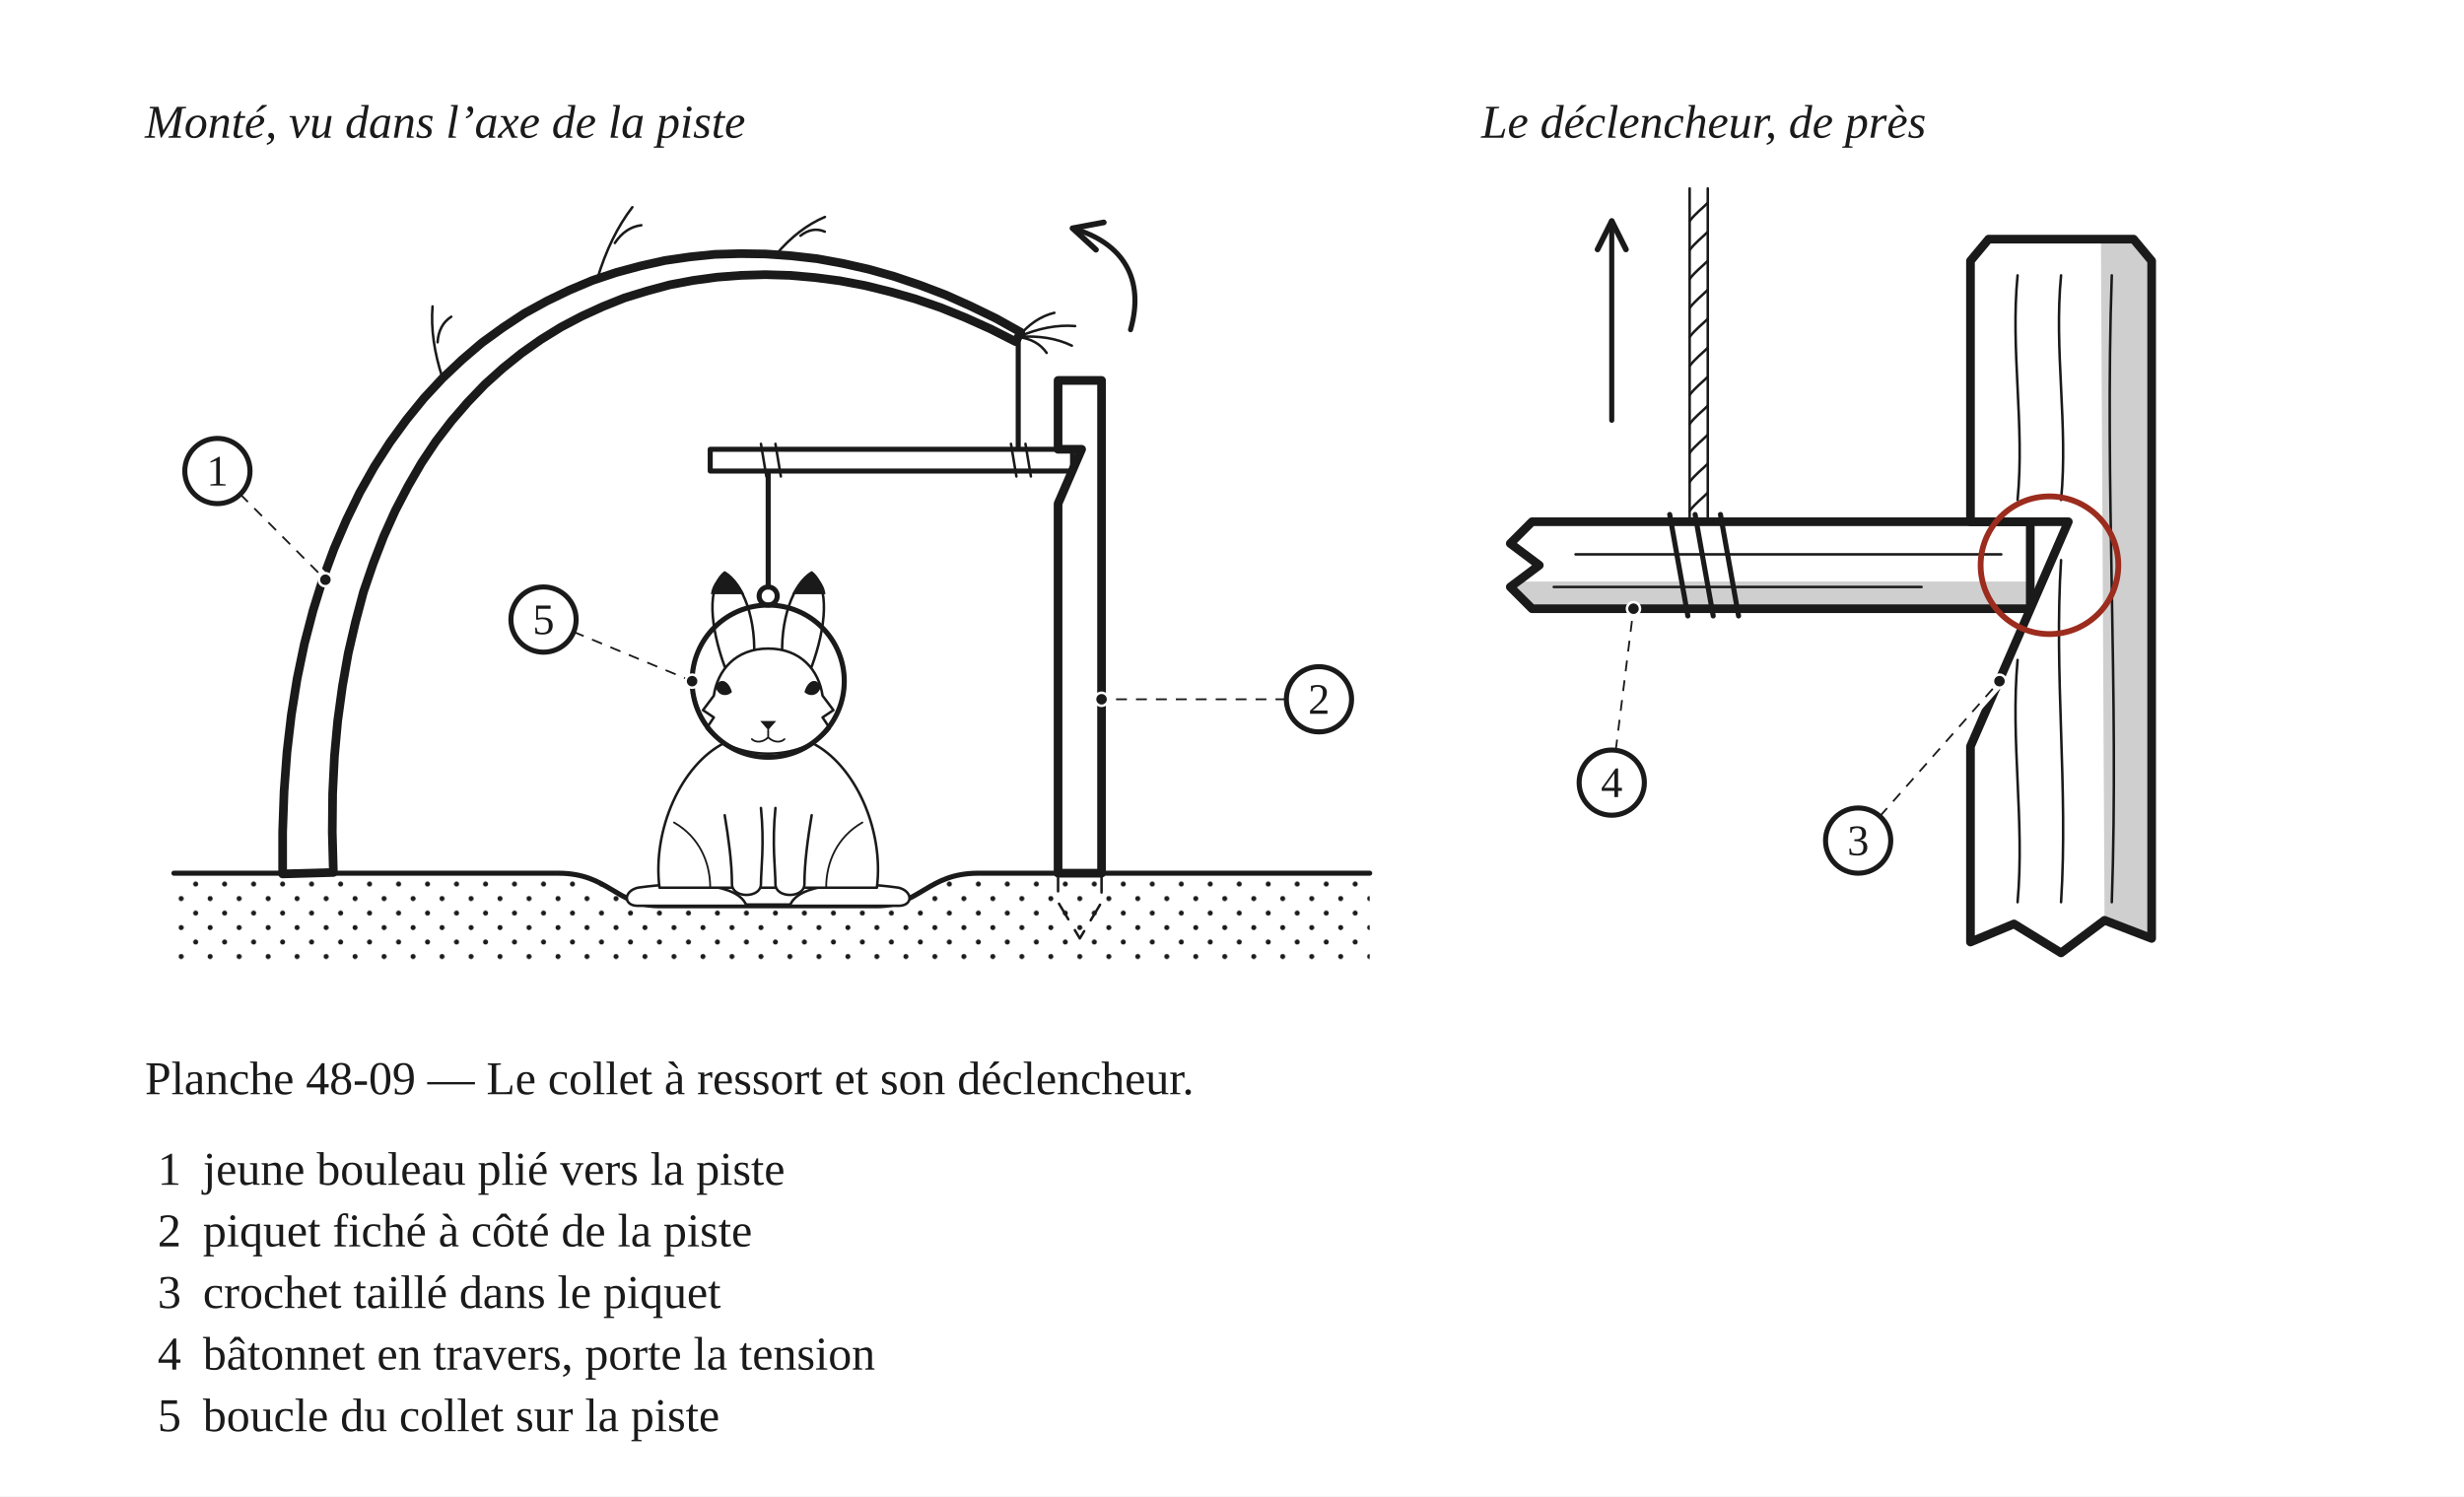
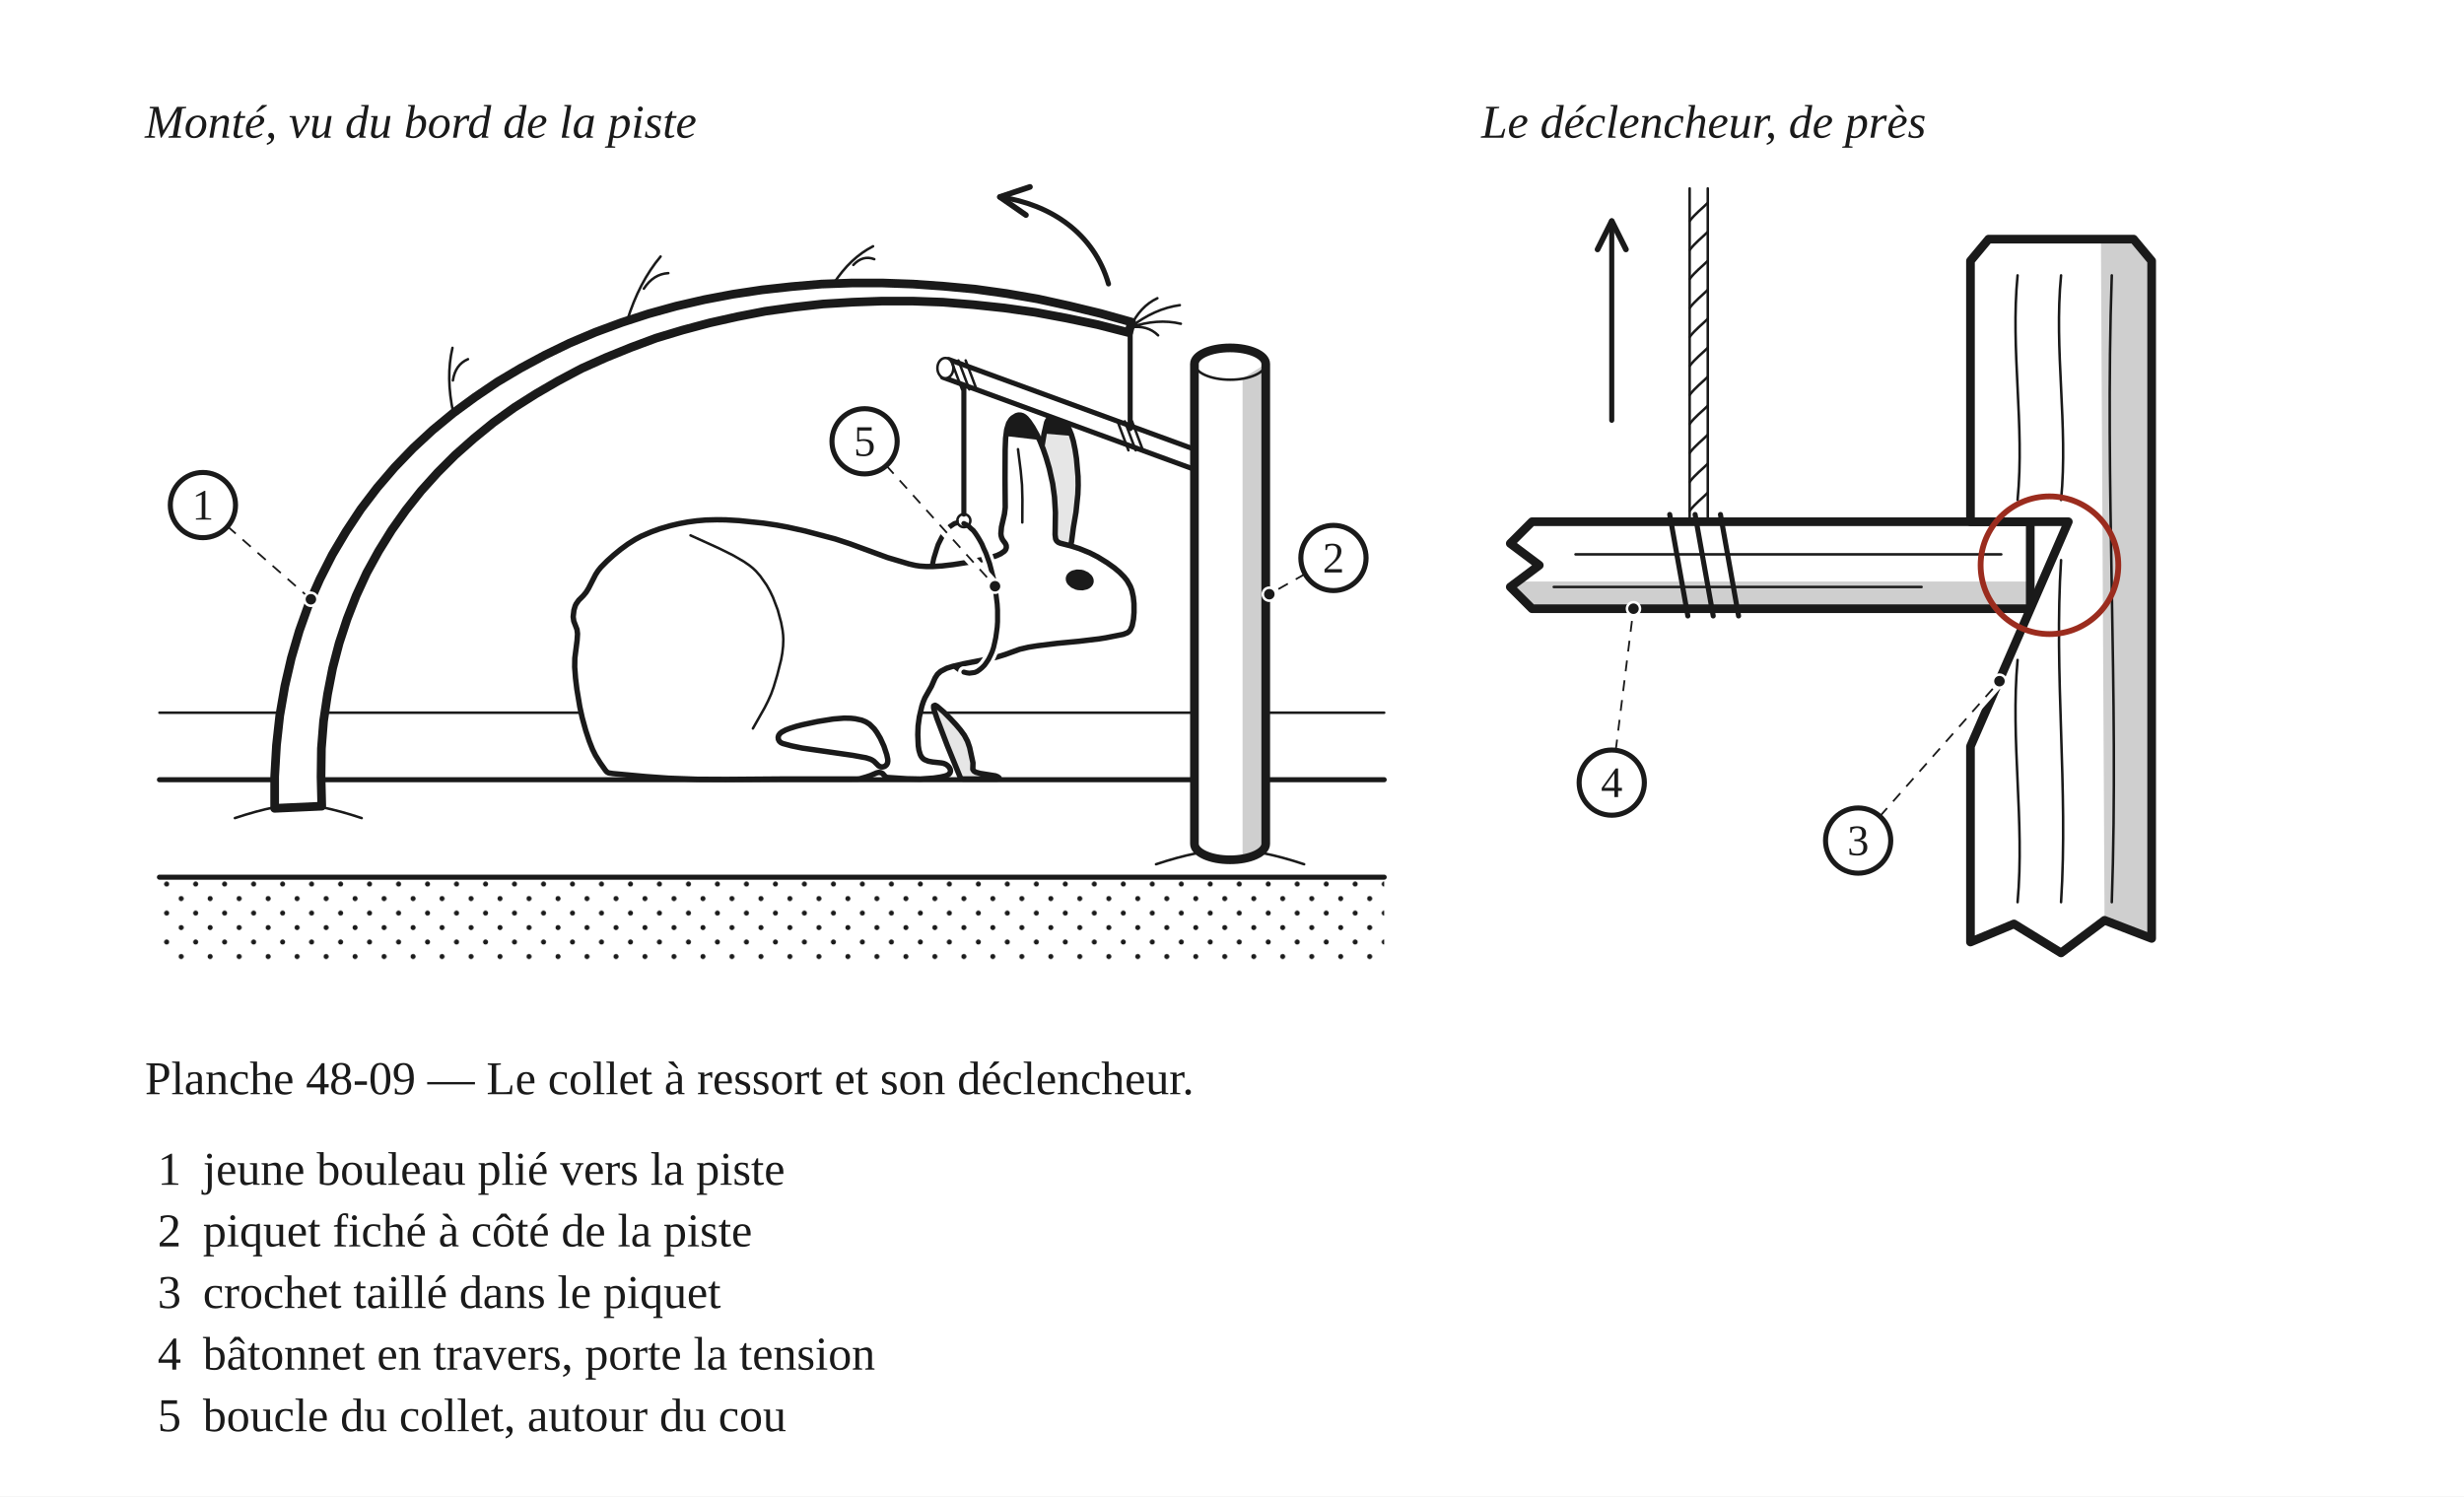
<svg xmlns="http://www.w3.org/2000/svg" width="680" height="413" viewBox="0 0 680 413" role="img">
  <defs>
    <pattern id="h-neige" width="8" height="8" patternUnits="userSpaceOnUse">
      <circle cx="2" cy="2" r="0.7" fill="#1A1A1A" stroke="none" />
      <circle cx="6" cy="6" r="0.7" fill="#1A1A1A" stroke="none" />
    </pattern>
    <marker id="fl" viewBox="0 0 10 10" refX="9" refY="5" markerWidth="7" markerHeight="7" orient="auto-start-reverse">
      <path d="M1 1 L9 5 L1 9" fill="none" stroke="#1A1A1A" stroke-width="1.6" stroke-linecap="round" stroke-linejoin="round" />
    </marker>
  </defs>
  <rect x="0" y="0" width="680" height="413" fill="#FFFFFF" />
-   <text x="40" y="38" font-family="Georgia, 'Times New Roman', serif" font-size="13" font-style="italic" fill="#1A1A1A">Monté, vu dans l’axe de la piste</text>
+   <text x="40" y="38" font-family="Georgia, 'Times New Roman', serif" font-size="13" font-style="italic" fill="#1A1A1A">Monté, vu du bord de la piste</text>
  <g transform="translate(40 46)" data-vue="monte">
-     <path d="M 8 195 L 114 195 C 128 195 130 204 142 204 L 202 204 C 214 204 216 195 230 195 L 338 195 L 338 219 L 8 219 Z" fill="url(#h-neige)" stroke="none" stroke-linejoin="round" />
-     <path d="M 8 195 L 114 195 C 128 195 130 204 142 204 L 202 204 C 214 204 216 195 230 195 L 338 195" fill="none" stroke="#1A1A1A" stroke-width="1.4" stroke-linejoin="round" stroke-linecap="round" />
-     <path d="M38 195.2 L38 183.6 L38.4 172.4 L39.2 161.6 L40.4 151.3 L42 141.3 L44 131.7 L46.4 122.5 L49.1 113.8 L52.2 105.4 L55.6 97.5 L59.3 89.9 L63.3 82.8 L67.6 76.1 L72.2 69.8 L77 63.9 L82.1 58.4 L87.5 53.3 L93 48.6 L98.8 44.4 L104.7 40.5 L110.9 37.1 L117.1 34.1 L123.5 31.4 L130.1 29.2 L136.8 27.4 L143.5 25.9 L150.4 24.9 L157.3 24.2 L164.3 24 L171.3 24.1 L178.4 24.6 L185.5 25.4 L192.6 26.7 L199.7 28.3 L206.8 30.3 L213.9 32.7 L221 35.4 L227.9 38.5 L234.9 41.9 L241.7 45.7 L240.3 48.3 L233.4 44.8 L226.5 41.7 L219.6 38.9 L212.6 36.5 L205.6 34.5 L198.7 32.8 L191.8 31.5 L184.9 30.6 L178 30 L171.2 29.8 L164.5 30 L157.9 30.5 L151.3 31.4 L144.9 32.6 L138.6 34.3 L132.4 36.2 L126.4 38.6 L120.5 41.3 L114.8 44.3 L109.3 47.7 L103.9 51.5 L98.8 55.6 L93.8 60.1 L89.1 65 L84.6 70.2 L80.3 75.8 L76.3 81.8 L72.6 88.2 L69.1 94.9 L65.9 102 L63 109.5 L60.3 117.4 L58.1 125.7 L56.1 134.3 L54.5 143.4 L53.2 152.9 L52.3 162.7 L51.8 173 L51.7 183.7 L52 194.8 Z" fill="#FFFFFF" stroke="#1A1A1A" stroke-width="2.4" stroke-linejoin="round" stroke-linecap="round" />
-     <path d="M 82.147 58.379 Q 78.639 47.763 79.37 38.572 M 80.759 48.476 Q 81.068 43.652 84.529 41.42 M 124.85 30.949 Q 128.368 19.2 134.514 11.185 M 129.682 21.067 Q 132.587 16.709 136.989 16.164 M 174.176 24.231 Q 180.374 16.95 187.659 13.877 M 180.918 19.054 Q 184.279 16.468 187.626 17.938 M 241 47 Q 245.376 41.67 250.977 40.332 M 241 47 Q 249.267 43.381 256.715 43.991 M 241 47 Q 249.464 46.347 255.806 49.402 M 241 47 Q 246.296 47.675 248.851 51.4" fill="none" stroke="#1A1A1A" stroke-width="0.7" stroke-linejoin="round" stroke-linecap="round" />
-     <path d="M 272 45 C 276 31 270 21 256 17" fill="none" stroke="#1A1A1A" stroke-width="1.4" stroke-linejoin="round" stroke-linecap="round" marker-end="url(#fl)" />
-     <line x1="241" y1="47" x2="241" y2="78" fill="none" stroke="#1A1A1A" stroke-width="1.4" stroke-linejoin="round" stroke-linecap="round" />
-     <path d="M 166 204 C 164 198 150 197 136 199 C 132 200 132 204 136 204 Z" fill="#FFFFFF" stroke="#1A1A1A" stroke-width="0.7" stroke-linejoin="round" stroke-linecap="round" />
-     <path d="M 178 204 C 180 198 194 197 208 199 C 212 200 212 204 208 204 Z" fill="#FFFFFF" stroke="#1A1A1A" stroke-width="0.7" stroke-linejoin="round" stroke-linecap="round" />
-     <path d="M 160 159 C 148 165 140 183 142 199 L 202 199 C 204 183 196 165 184 159 Z" fill="#FFFFFF" stroke="#1A1A1A" stroke-width="0.7" stroke-linejoin="round" stroke-linecap="round" />
-     <path d="M 146 181 C 153 185 156 192 156 199" fill="none" stroke="#1A1A1A" stroke-width="0.5" stroke-linejoin="round" stroke-linecap="round" />
-     <path d="M 198 181 C 191 185 188 192 188 199" fill="none" stroke="#1A1A1A" stroke-width="0.5" stroke-linejoin="round" stroke-linecap="round" />
-     <path d="M 170 177 C 171 187 170 194 170 198 C 170 202 162 202 162 198 C 162 192 161 185 160 179" fill="#FFFFFF" stroke="#1A1A1A" stroke-width="0.7" stroke-linejoin="round" stroke-linecap="round" />
-     <path d="M 174 177 C 173 187 174 194 174 198 C 174 202 182 202 182 198 C 182 192 183 185 184 179" fill="#FFFFFF" stroke="#1A1A1A" stroke-width="0.7" stroke-linejoin="round" stroke-linecap="round" />
-     <path d="M 168 137 C 169 125 165 115 160 112 C 155 116 156 127 160 138 Z" fill="#FFFFFF" stroke="#1A1A1A" stroke-width="0.7" stroke-linejoin="round" stroke-linecap="round" />
-     <path d="M 165.4 118 C 163.5 114.5 162 113 160 112 C 157.5 114 156.4 116 156.2 118 Z" fill="#1A1A1A" stroke="none" />
-     <path d="M 176 137 C 175 125 179 115 184 112 C 189 116 188 127 184 138 Z" fill="#FFFFFF" stroke="#1A1A1A" stroke-width="0.7" stroke-linejoin="round" stroke-linecap="round" />
-     <path d="M 178.6 118 C 180.5 114.5 182 113 184 112 C 186.5 114 187.6 116 187.8 118 Z" fill="#1A1A1A" stroke="none" />
-     <path d="M 172 133 C 181 133 186 139 187 146 L 190 150 L 187 152 L 189 155 C 185 160 178 162 172 162 C 166 162 159 160 155 155 L 157 152 L 154 150 L 157 146 C 158 139 163 133 172 133 Z" fill="#FFFFFF" stroke="#1A1A1A" stroke-width="0.7" stroke-linejoin="round" stroke-linecap="round" />
-     <path d="M 162 145 C 161 141.5 158.5 141 157.5 143.5 C 158 146 160.5 146.5 162 145 Z" fill="#1A1A1A" stroke="none" />
-     <path d="M 182 145 C 183 141.5 185.5 141 186.5 143.5 C 186 146 183.5 146.5 182 145 Z" fill="#1A1A1A" stroke="none" />
-     <path d="M 169.8 153 L 174.2 153 L 172 155.5 Z" fill="#1A1A1A" stroke="none" />
-     <path d="M 172 155.5 L 172 157.5 M 172 157.5 C 170.5 159 168.5 159 167.5 158 M 172 157.5 C 173.5 159 175.5 159 176.5 158" fill="none" stroke="#1A1A1A" stroke-width="0.5" stroke-linejoin="round" stroke-linecap="round" />
-     <circle cx="172" cy="142" r="21" fill="none" stroke="#1A1A1A" stroke-width="1.4" stroke-linejoin="round" stroke-linecap="round" />
-     <circle cx="172" cy="118.5" r="2.5" fill="none" stroke="#1A1A1A" stroke-width="1.4" stroke-linejoin="round" stroke-linecap="round" />
-     <line x1="172" y1="116" x2="172" y2="84" fill="none" stroke="#1A1A1A" stroke-width="1.4" stroke-linejoin="round" stroke-linecap="round" />
-     <rect x="156" y="78" width="100" height="6" fill="#FFFFFF" stroke="#1A1A1A" stroke-width="1.4" stroke-linejoin="round" stroke-linecap="round" />
-     <path d="M 170 76.5 L 171.5 85.5 M 174 76.5 L 175.5 85.5 M 239 76.5 L 240.5 85.5 M 243 76.5 L 244.5 85.5" fill="none" stroke="#1A1A1A" stroke-width="0.7" stroke-linejoin="round" stroke-linecap="round" />
-     <path d="M252 59 L264 59 L264 195 L252 195 L252 93 L258.5 78 L252 78 Z" fill="#FFFFFF" stroke="#1A1A1A" stroke-width="2.4" stroke-linejoin="round" stroke-linecap="round" />
-     <path d="M252 195 L252 203 L258 213 L264 203 L264 195" fill="none" stroke="#1A1A1A" stroke-width="0.7" stroke-linejoin="round" stroke-linecap="round" stroke-dasharray="5 3.5" />
+     <line x1="4" y1="150.7" x2="342" y2="150.7" fill="none" stroke="#1A1A1A" stroke-width="0.7" stroke-linejoin="round" stroke-linecap="round" />
+     <rect x="4" y="196.1" width="338" height="22.9" fill="url(#h-neige)" stroke="none" stroke-linejoin="round" />
+     <line x1="4" y1="196.1" x2="342" y2="196.1" fill="none" stroke="#1A1A1A" stroke-width="1.4" stroke-linejoin="round" stroke-linecap="round" />
+     <path d="M226 98.5 L225.4 98.3 L224.7 98.3 L224.1 98.3 L223.4 98.5 L222.8 98.9 L222.2 99.3 L221.6 99.9 L221 100.6 L220.5 101.4 L219.9 102.3 L219.4 103.3 L218.9 104.3 L218.5 105.5 L218.1 106.8 L217.7 108.1 L217.4 109.5 L217.2 111 L217 112.5 L216.8 114 L216.7 115.6 L216.7 117.2 L216.7 118.8 L216.8 120.4 L217 122 L217.2 123.6 L217.5 125.2 L217.8 126.7 L218.2 128.2 L218.7 129.6 L219.2 131 L219.8 132.3 L220.3 133.5 L221 134.6 L221.6 135.6 L222.3 136.6 L223 137.4 L223.7 138.1 L224.5 138.7 L225.2 139.1 L226 139.5" fill="none" stroke="#1A1A1A" stroke-width="1.4" stroke-linejoin="round" stroke-linecap="round" />
+     <g data-animal="lievre">
+       <path d="M255.52 104.44 L255.75 103.26 L256.23 99.59 L256.95 95.34 L257.46 90.43 L257.55 87.97 L257.51 85.5 L257.08 80.59 L256.71 78.15 L256.21 75.74 L255.68 73.97 L254.98 72.25 L254.07 70.65 L253.31 69.68 L252.85 69.28 L252.33 68.97 L251.74 68.81 L251.13 68.81 L250.53 68.94 L249.98 69.2 L249.49 69.57 L249.11 70.05 L248.85 70.6 L248.16 73.6 L247.54 77.24 L247.65 77.83 L248.81 81.34 L249.46 83.71 L250.26 87.32 L250.65 89.76 L251.03 94.67 L251.06 97.75 L250.98 101.44 L251.12 102.66 L251.36 103.22 L251.76 103.67 L252.28 103.99 L253.45 104.35 L255.2 104.74 Z M235.71 168.67 L235.29 168.36 L234.72 168.13 L230.47 167.45 L229.29 167.12 L228.78 166.81 L228.47 166.34 L228.51 164.53 L227.6 160.32 L227 158.57 L226.14 156.94 L225.05 155.45 L223.86 154.04 L222.18 152.24 L220.44 150.5 L218.56 148.9 L218.05 148.64 L217.66 148.82 L217.66 149.37 L217.8 149.97 L218.58 152.3 L221.43 159.78 L224.92 168.34 L225.19 168.85 L225.71 168.99 L226.32 169 L234.94 169 L235.51 168.96 Z" fill="#E6E6E6" stroke="none" />
+       <path d="M255.52 104.44 L255.75 103.26 L256.23 99.59 L256.95 95.34 L257.46 90.43 L257.55 87.97 L257.51 85.5 L257.08 80.59 L256.71 78.15 L256.21 75.74 L255.68 73.97 L254.98 72.25 L254.07 70.65 L253.31 69.68 L252.85 69.28 L252.33 68.97 L251.74 68.81 L251.13 68.81 L250.53 68.94 L249.98 69.2 L249.49 69.57 L249.11 70.05 L248.85 70.6 L248.16 73.6 L247.54 77.24 L247.65 77.83 L248.81 81.34 L249.46 83.71 L250.26 87.32 L250.65 89.76 L251.03 94.67 L251.06 97.75 L250.98 101.44 L251.12 102.66 L251.36 103.22 L251.76 103.67 L252.28 103.99 L253.45 104.35 L255.2 104.74 Z M235.71 168.67 L235.29 168.36 L234.72 168.13 L230.47 167.45 L229.29 167.12 L228.78 166.81 L228.47 166.34 L228.51 164.53 L227.6 160.32 L227 158.57 L226.14 156.94 L225.05 155.45 L223.86 154.04 L222.18 152.24 L220.44 150.5 L218.56 148.9 L218.05 148.64 L217.66 148.82 L217.66 149.37 L217.8 149.97 L218.58 152.3 L221.43 159.78 L224.92 168.34 L225.19 168.85 L225.71 168.99 L226.32 169 L234.94 169 L235.51 168.96 Z" fill="none" stroke="#1A1A1A" stroke-width="1.5" stroke-linejoin="round" />
+       <path d="M255.68 73.97 L255.24 72.81 L254.4 71.17 L253.71 70.15 L252.85 69.28 L252.33 68.97 L251.74 68.81 L251.13 68.81 L250.53 68.94 L249.98 69.2 L249.49 69.57 L249.11 70.05 L248.66 71.19 L248.14 73.67 L255.79 74.31 Z" fill="#1A1A1A" stroke="none" />
+       <path d="M213.97 169.01 L217.65 168.75 L219.47 168.48 L220.67 168.22 L221.25 168.03 L221.78 167.75 L222.17 167.33 L222.33 166.79 L222.21 166.22 L221.91 165.71 L221.49 165.27 L221 164.93 L220.44 164.7 L219.84 164.57 L217.4 164.31 L216.19 164.09 L215.07 163.63 L214.61 163.25 L214.23 162.77 L213.96 162.23 L213.61 161.06 L213.42 159.84 L213.29 156.77 L213.38 154.32 L213.71 151.89 L214.41 148.89 L214.79 147.73 L215.26 146.59 L217.07 143.38 L218.05 141.13 L218.71 140.1 L219.61 139.29 L221.24 138.44 L223 137.89 L225.99 137.19 L233.23 135.78 L235.03 135.37 L237.38 134.65 L241.42 133.19 L243.82 132.63 L246.25 132.24 L251.74 131.56 L257.85 130.98 L263.34 130.32 L265.16 130.03 L269.98 129.08 L271.12 128.64 L271.6 128.27 L271.98 127.8 L272.46 126.68 L272.81 124.88 L272.96 123.04 L272.95 120.59 L272.76 118.75 L272.37 116.96 L271.94 115.81 L271.03 114.21 L270.26 113.25 L268.97 111.94 L267.56 110.75 L265.56 109.32 L262.95 107.71 L260.76 106.59 L257.91 105.43 L255.57 104.68 L252.6 103.92 L252.05 103.68 L251.61 103.3 L251.33 102.78 L251.18 101.58 L251.27 95.44 L251.01 91.15 L250.51 87.49 L249.58 83.29 L248.72 80.34 L247.93 78.01 L247.02 75.73 L246.23 74.06 L245.03 71.92 L244 70.39 L243.21 69.45 L242.75 69.05 L242.24 68.74 L241.66 68.57 L241.07 68.56 L240.49 68.71 L239.45 69.35 L239.02 69.78 L238.37 70.8 L237.83 72.56 L237.52 74.99 L237.4 78.06 L237.36 86.05 L237.42 94.04 L237.2 95.87 L236.38 99.46 L236.22 101.29 L236.29 101.9 L236.46 102.48 L236.73 103.02 L237.45 104 L237.69 104.54 L237.72 105.12 L237.54 105.68 L237.17 106.14 L236.17 106.83 L235.06 107.34 L233.31 107.92 L230.91 108.47 L227.29 109.17 L223.04 109.83 L219.99 110.19 L217.53 110.35 L215.69 110.36 L213.85 110.23 L212.63 110.05 L210.84 109.64 L204.95 107.89 L194.56 104.08 L190.47 102.74 L182.15 100.54 L177.35 99.48 L174.33 98.92 L170.68 98.38 L163.95 97.69 L160.27 97.48 L157.81 97.45 L154.74 97.53 L152.29 97.74 L149.85 98.07 L147.44 98.52 L145.05 99.08 L142.1 99.94 L139.79 100.78 L136.96 101.99 L135.34 102.86 L133.26 104.17 L131.28 105.62 L129.38 107.18 L127.55 108.82 L125.82 110.57 L125.05 111.53 L124.38 112.56 L122.42 116.38 L121.78 117.43 L121 118.38 L119.7 119.68 L119 120.68 L118.74 121.23 L118.39 122.41 L118.18 124.23 L118.35 125.43 L119.23 127.72 L119.38 128.93 L119.26 130.77 L118.64 135.65 L118.6 138.1 L118.83 141.17 L119.2 144.22 L120.01 149.07 L120.67 152.07 L121.65 155.62 L122.62 158.54 L123.52 160.82 L124.34 162.47 L125.64 164.56 L127.06 166.57 L127.44 167.02 L127.92 167.31 L129.11 167.5 L138.29 168.34 L144.42 168.78 L152.41 169.08 L160.4 169.12 L175.76 169 L196.66 168.99 L197.27 168.94 L199.04 168.44 L200.21 168.05 L201.89 167.33 L202.47 167.18 L203.05 167.23 L203.57 167.48 L204.33 168.33 L204.79 168.57 L210.28 168.93 Z M203.02 165.64 L202.49 165.38 L201.2 164.11 L200.69 163.77 L200.15 163.51 L198.98 163.14 L195.36 162.48 L181.41 160.47 L178.41 159.85 L176.05 159.21 L175.5 158.96 L175.07 158.56 L174.81 158.04 L174.75 157.47 L174.91 156.91 L175.26 156.44 L175.73 156.06 L176.8 155.48 L177.94 155.04 L179.69 154.48 L181.47 154.02 L185.67 153.13 L189.91 152.45 L192.96 152.2 L194.79 152.24 L196.02 152.37 L197.81 152.76 L198.94 153.22 L199.97 153.87 L201.27 155.16 L201.99 156.15 L202.93 157.73 L203.95 159.96 L204.72 162.28 L204.98 163.48 L205.01 164.08 L204.91 164.66 L204.61 165.16 L204.15 165.52 L203.59 165.68 Z" fill="#FFFFFF" stroke="none" />
+       <path d="M246.77 75.17 L245.65 72.98 L244.36 70.89 L243.21 69.45 L242.75 69.05 L242.24 68.74 L241.66 68.57 L241.07 68.56 L240.49 68.71 L239.45 69.35 L238.66 70.26 L238.37 70.8 L237.97 71.96 L237.57 74.35 L246.89 75.44 Z" fill="#1A1A1A" stroke="none" />
+       <path d="M213.97 169.01 L217.65 168.75 L219.47 168.48 L220.67 168.22 L221.25 168.03 L221.78 167.75 L222.17 167.33 L222.33 166.79 L222.21 166.22 L221.91 165.71 L221.49 165.27 L221 164.93 L220.44 164.7 L219.84 164.57 L217.4 164.31 L216.19 164.09 L215.07 163.63 L214.61 163.25 L214.23 162.77 L213.96 162.23 L213.61 161.06 L213.42 159.84 L213.29 156.77 L213.38 154.32 L213.71 151.89 L214.41 148.89 L214.79 147.73 L215.26 146.59 L217.07 143.38 L218.05 141.13 L218.71 140.1 L219.61 139.29 L221.24 138.44 L223 137.89 L225.99 137.19 L233.23 135.78 L235.03 135.37 L237.38 134.65 L241.42 133.19 L243.82 132.63 L246.25 132.24 L251.74 131.56 L257.85 130.98 L263.34 130.32 L265.16 130.03 L269.98 129.08 L271.12 128.64 L271.6 128.27 L271.98 127.8 L272.46 126.68 L272.81 124.88 L272.96 123.04 L272.95 120.59 L272.76 118.75 L272.37 116.96 L271.94 115.81 L271.03 114.21 L270.26 113.25 L268.97 111.94 L267.56 110.75 L265.56 109.32 L262.95 107.71 L260.76 106.59 L257.91 105.43 L255.57 104.68 L252.6 103.92 L252.05 103.68 L251.61 103.3 L251.33 102.78 L251.18 101.58 L251.27 95.44 L251.01 91.15 L250.51 87.49 L249.58 83.29 L248.72 80.34 L247.93 78.01 L247.02 75.73 L246.23 74.06 L245.03 71.92 L244 70.39 L243.21 69.45 L242.75 69.05 L242.24 68.74 L241.66 68.57 L241.07 68.56 L240.49 68.71 L239.45 69.35 L239.02 69.78 L238.37 70.8 L237.83 72.56 L237.52 74.99 L237.4 78.06 L237.36 86.05 L237.42 94.04 L237.2 95.87 L236.38 99.46 L236.22 101.29 L236.29 101.9 L236.46 102.48 L236.73 103.02 L237.45 104 L237.69 104.54 L237.72 105.12 L237.54 105.68 L237.17 106.14 L236.17 106.83 L235.06 107.34 L233.31 107.92 L230.91 108.47 L227.29 109.17 L223.04 109.83 L219.99 110.19 L217.53 110.35 L215.69 110.36 L213.85 110.23 L212.63 110.05 L210.84 109.64 L204.95 107.89 L194.56 104.08 L190.47 102.74 L182.15 100.54 L177.35 99.48 L174.33 98.92 L170.68 98.38 L163.95 97.69 L160.27 97.48 L157.81 97.45 L154.74 97.53 L152.29 97.74 L149.85 98.07 L147.44 98.52 L145.05 99.08 L142.1 99.94 L139.79 100.78 L136.96 101.99 L135.34 102.86 L133.26 104.17 L131.28 105.62 L129.38 107.18 L127.55 108.82 L125.82 110.57 L125.05 111.53 L124.38 112.56 L122.42 116.38 L121.78 117.43 L121 118.38 L119.7 119.68 L119 120.68 L118.74 121.23 L118.39 122.41 L118.18 124.23 L118.35 125.43 L119.23 127.72 L119.38 128.93 L119.26 130.77 L118.64 135.65 L118.6 138.1 L118.83 141.17 L119.2 144.22 L120.01 149.07 L120.67 152.07 L121.65 155.62 L122.62 158.54 L123.52 160.82 L124.34 162.47 L125.64 164.56 L127.06 166.57 L127.44 167.02 L127.92 167.31 L129.11 167.5 L138.29 168.34 L144.42 168.78 L152.41 169.08 L160.4 169.12 L175.76 169 L196.66 168.99 L197.27 168.94 L199.04 168.44 L200.21 168.05 L201.89 167.33 L202.47 167.18 L203.05 167.23 L203.57 167.48 L204.33 168.33 L204.79 168.57 L210.28 168.93 Z M203.02 165.64 L202.49 165.38 L201.2 164.11 L200.69 163.77 L200.15 163.51 L198.98 163.14 L195.36 162.48 L181.41 160.47 L178.41 159.85 L176.05 159.21 L175.5 158.96 L175.07 158.56 L174.81 158.04 L174.75 157.47 L174.91 156.91 L175.26 156.44 L175.73 156.06 L176.8 155.48 L177.94 155.04 L179.69 154.48 L181.47 154.02 L185.67 153.13 L189.91 152.45 L192.96 152.2 L194.79 152.24 L196.02 152.37 L197.81 152.76 L198.94 153.22 L199.97 153.87 L201.27 155.16 L201.99 156.15 L202.93 157.73 L203.95 159.96 L204.72 162.28 L204.98 163.48 L205.01 164.08 L204.91 164.66 L204.61 165.16 L204.15 165.52 L203.59 165.68 Z" fill="none" stroke="#1A1A1A" stroke-width="1.5" stroke-linejoin="round" />
+       <path d="M150.56 101.76 L158.48 105.36 L162.29 107.25 L165.27 108.98 L166.86 110.08 L167.79 110.83 L168.6 111.6 L169.81 112.98 L171.59 115.52 L172.51 117.17 L173.32 118.87 L174.64 122.35 L175.57 125.8 L175.98 128 L176.12 129.24 L176.18 130.48 L176.11 132.36 L175.9 134.24 L175.57 136.1 L174.51 140.28 L173.52 143.58 L172.82 145.54 L171.95 147.49 L170.99 149.39 L167.78 155.06 M242.13 98.2 L242.16 91.87 L242.05 87.83 L241.69 83.91 L240.94 77.98" fill="none" stroke="#1A1A1A" stroke-width="0.7" stroke-linecap="round" stroke-linejoin="round" />
+       <path d="M261.82 114.74 L261.84 114.24 L261.76 113.73 L261.55 113.23 L261.24 112.76 L260.33 111.95 L259.14 111.4 L258.48 111.24 L257.14 111.17 L255.9 111.46 L255.36 111.73 L254.91 112.06 L254.54 112.46 L254.29 112.9 L254.14 113.38 L254.12 113.88 L254.2 114.39 L254.41 114.89 L254.72 115.36 L255.63 116.17 L256.82 116.73 L257.48 116.88 L258.82 116.95 L260.06 116.66 L260.6 116.39 L261.05 116.06 L261.42 115.66 L261.67 115.22 Z" fill="#1A1A1A" stroke="none" />
+     </g>
+     <line x1="4" y1="169.2" x2="342" y2="169.2" fill="none" stroke="#1A1A1A" stroke-width="1.4" stroke-linejoin="round" stroke-linecap="round" />
+     <path d="M226 139.5 L226.8 139.7 L227.5 139.8 L228.3 139.7 L229 139.6 L229.7 139.3 L230.4 138.8 L231 138.3 L231.7 137.6 L232.2 136.9 L232.8 136 L233.3 135 L233.8 133.9 L234.2 132.7 L234.5 131.4 L234.8 130 L235 128.6 L235.2 127.1 L235.3 125.6 L235.3 124 L235.3 122.4 L235.2 120.7 L235 119.1 L234.8 117.4 L234.6 115.8 L234.3 114.2 L233.9 112.6 L233.5 111 L233.1 109.5 L232.6 108.1 L232.1 106.7 L231.5 105.4 L231 104.2 L230.4 103.1 L229.8 102.1 L229.2 101.2 L228.6 100.4 L227.9 99.8 L227.3 99.2 L226.6 98.8 L226 98.5" fill="none" stroke="#FFFFFF" stroke-width="3.2" stroke-linecap="round" />
+     <path d="M226 139.5 L226.8 139.7 L227.5 139.8 L228.3 139.7 L229 139.6 L229.7 139.3 L230.4 138.8 L231 138.3 L231.7 137.6 L232.2 136.9 L232.8 136 L233.3 135 L233.8 133.9 L234.2 132.7 L234.5 131.4 L234.8 130 L235 128.6 L235.2 127.1 L235.3 125.6 L235.3 124 L235.3 122.4 L235.2 120.7 L235 119.1 L234.8 117.4 L234.6 115.8 L234.3 114.2 L233.9 112.6 L233.5 111 L233.1 109.5 L232.6 108.1 L232.1 106.7 L231.5 105.4 L231 104.2 L230.4 103.1 L229.8 102.1 L229.2 101.2 L228.6 100.4 L227.9 99.8 L227.3 99.2 L226.6 98.8 L226 98.5" fill="none" stroke="#1A1A1A" stroke-width="1.4" stroke-linejoin="round" stroke-linecap="round" />
+     <circle cx="226" cy="97.7" r="1.8" fill="none" stroke="#1A1A1A" stroke-width="0.7" stroke-linejoin="round" stroke-linecap="round" />
+     <line x1="226" y1="95.9" x2="226" y2="60.1" fill="none" stroke="#1A1A1A" stroke-width="1.4" stroke-linejoin="round" stroke-linecap="round" />
+     <path d="M220.1 58.1 L296.3 86 L298.1 81.1 L221.8 53.2 Z" fill="#FFFFFF" stroke="#1A1A1A" stroke-width="1.4" stroke-linejoin="round" stroke-linecap="round" />
+     <ellipse cx="220.9" cy="55.6" rx="2.2" ry="2.8" fill="#FFFFFF" stroke="#1A1A1A" stroke-width="0.7" stroke-linejoin="round" stroke-linecap="round" />
+     <path d="M 268.42 70.29 L 271.42 78.29 M 270.42 70.29 L 273.42 78.29 M 272.42 70.29 L 275.42 78.29 M 222.5 53.48 L 225.5 61.48 M 224.5 53.48 L 227.5 61.48 M 226.5 53.48 L 229.5 61.48" fill="none" stroke="#1A1A1A" stroke-width="0.7" stroke-linejoin="round" stroke-linecap="round" />
+     <line x1="271.9" y1="44.4" x2="271.9" y2="72.3" fill="none" stroke="#1A1A1A" stroke-width="1.4" stroke-linejoin="round" stroke-linecap="round" />
+     <path d="M35.8 177.1 L35.8 168.3 L36.3 159.7 L37.2 151.5 L38.6 143.4 L40.4 135.6 L42.6 128.1 L45.2 120.8 L48.3 113.8 L51.7 107.1 L55.5 100.7 L59.6 94.5 L64.1 88.6 L68.9 83 L74 77.7 L79.4 72.7 L85.1 68 L91.1 63.6 L97.3 59.4 L103.7 55.6 L110.4 52 L117.2 48.7 L124.3 45.7 L131.6 43 L139 40.6 L146.6 38.5 L154.4 36.7 L162.3 35.2 L170.3 34 L178.5 33.1 L186.7 32.4 L195.1 32.1 L203.5 32.1 L212 32.4 L220.5 33 L229.1 33.8 L237.7 35 L246.4 36.5 L255 38.4 L263.7 40.5 L272.3 42.9 L271.5 45.8 L262.9 43.6 L254.3 41.8 L245.7 40.2 L237.2 39 L228.7 38.1 L220.2 37.4 L211.8 37.1 L203.5 37.1 L195.3 37.4 L187.1 37.9 L179.1 38.8 L171.2 39.9 L163.5 41.4 L155.9 43.1 L148.4 45.1 L141.1 47.3 L134.1 49.9 L127.2 52.7 L120.5 55.7 L114.1 59.1 L107.9 62.7 L101.9 66.5 L96.2 70.6 L90.8 75 L85.6 79.6 L80.8 84.4 L76.2 89.5 L72 94.8 L68.1 100.3 L64.5 106.1 L61.2 112.1 L58.3 118.4 L55.8 124.8 L53.6 131.5 L51.8 138.4 L50.4 145.6 L49.3 153 L48.7 160.6 L48.6 168.4 L48.8 176.5 Z" fill="#FFFFFF" stroke="#1A1A1A" stroke-width="2.4" stroke-linejoin="round" stroke-linecap="round" />
+     <path d="M 35.82 176.79 Q 30.82 177.79 24.82 179.79 M 48.82 176.79 Q 53.82 177.79 59.82 179.79" fill="none" stroke="#1A1A1A" stroke-width="0.7" stroke-linejoin="round" stroke-linecap="round" />
+     <path d="M 85.108 68.001 Q 82.977 58.128 84.87 50.003 M 84.989 59.002 Q 85.648 54.615 89.153 53.129 M 133.065 42.538 Q 136.374 31.859 142.306 24.801 M 137.685 33.67 Q 140.329 29.623 144.44 29.383 M 190.05 32.278 Q 194.669 25.156 200.948 21.971 M 195.499 27.124 Q 198.153 24.323 201.285 25.538 M 271.92 44.36 Q 274.575 38.568 279.411 36.305 M 271.92 44.36 Q 278.629 39.158 285.606 38.22 M 271.92 44.36 Q 279.457 41.814 285.884 43.357 M 271.92 44.36 Q 276.7 43.646 279.612 46.558" fill="none" stroke="#1A1A1A" stroke-width="0.7" stroke-linejoin="round" stroke-linecap="round" />
+     <path d="M 265.92 32.36 C 261.92 18.36 249.92 10.36 235.92 8.36" fill="none" stroke="#1A1A1A" stroke-width="1.4" stroke-linejoin="round" stroke-linecap="round" marker-end="url(#fl)" />
+     <path d="M 289.632 54.446 L 289.632 186.876 A 9.84 4.428 0 0 0 309.312 186.876 L 309.312 54.446 A 9.84 4.428 0 0 0 289.632 54.446 Z" fill="#FFFFFF" stroke="none" />
+     <path d="M 302.916 58.431 L 302.916 191.083 A 9.84 4.428 0 0 0 309.312 186.876 L 309.312 54.446 Z" fill="#CFCFCF" stroke="none" />
+     <path d="M 289.632 54.446 L 289.632 186.876 A 9.84 4.428 0 0 0 309.312 186.876 L 309.312 54.446 A 9.84 4.428 0 0 0 289.632 54.446 Z" fill="none" stroke="#1A1A1A" stroke-width="2.4" stroke-linejoin="round" stroke-linecap="round" />
+     <ellipse cx="299.5" cy="54.4" rx="9.8" ry="4.4" fill="none" stroke="#1A1A1A" stroke-width="0.7" stroke-linejoin="round" stroke-linecap="round" />
+     <path d="M 290.032 189.533 Q 285.032 190.533 279.032 192.533 M 308.912 189.533 Q 313.912 190.533 319.912 192.533" fill="none" stroke="#1A1A1A" stroke-width="0.7" stroke-linejoin="round" stroke-linecap="round" />
  </g>
  <text x="408.8" y="38" font-family="Georgia, 'Times New Roman', serif" font-size="13" font-style="italic" fill="#1A1A1A">Le déclencheur, de près</text>
  <g transform="translate(408.8 46)" data-vue="declencheur">
    <line x1="57.5" y1="6" x2="57.5" y2="98" fill="none" stroke="#1A1A1A" stroke-width="0.7" stroke-linejoin="round" stroke-linecap="round" />
    <line x1="62.5" y1="6" x2="62.5" y2="98" fill="none" stroke="#1A1A1A" stroke-width="0.7" stroke-linejoin="round" stroke-linecap="round" />
    <path d="M 57.5 15 C 59 13 61 11.5 62.5 10 M 57.5 23 C 59 21 61 19.5 62.5 18 M 57.5 31 C 59 29 61 27.5 62.5 26 M 57.5 39 C 59 37 61 35.5 62.5 34 M 57.5 47 C 59 45 61 43.5 62.5 42 M 57.5 55 C 59 53 61 51.5 62.5 50 M 57.5 63 C 59 61 61 59.5 62.5 58 M 57.5 71 C 59 69 61 67.5 62.5 66 M 57.5 79 C 59 77 61 75.5 62.5 74 M 57.5 87 C 59 85 61 83.5 62.5 82 M 57.5 95 C 59 93 61 91.5 62.5 90" fill="none" stroke="#1A1A1A" stroke-width="0.7" stroke-linejoin="round" stroke-linecap="round" />
    <path d="M 36 70 L 36 15" fill="none" stroke="#1A1A1A" stroke-width="1.4" stroke-linejoin="round" stroke-linecap="round" marker-end="url(#fl)" />
    <path d="M151.5 98 L14 98 L8 104 L16 110 L8 116 L14 122 L151.5 122 Z" fill="#FFFFFF" stroke="none" />
    <path d="M10 114.5 L151.5 114.5 L151.5 122 L14 122 L8 116 Z" fill="#CFCFCF" stroke="none" />
    <path d="M151.5 98 L14 98 L8 104 L16 110 L8 116 L14 122 L151.5 122 Z" fill="none" stroke="#1A1A1A" stroke-width="2.4" stroke-linejoin="round" stroke-linecap="round" />
    <line x1="26" y1="107" x2="143.5" y2="107" fill="none" stroke="#1A1A1A" stroke-width="0.7" stroke-linejoin="round" stroke-linecap="round" />
    <line x1="20" y1="116" x2="121.5" y2="116" fill="none" stroke="#1A1A1A" stroke-width="0.7" stroke-linejoin="round" stroke-linecap="round" />
    <path d="M 52 96 L 57 124 M 59 96 L 64 124 M 66 96 L 71 124" fill="none" stroke="#1A1A1A" stroke-width="1.4" stroke-linejoin="round" stroke-linecap="round" />
    <path d="M135 26 L140 20 L180 20 L185 26 L185 213 L172 208 L160 217 L147 209 L135 214 L135 160 L162 98 L135 98 Z" fill="#FFFFFF" stroke="none" />
    <path d="M171 20 L180 20 L185 26 L185 213 L172 208 Z" fill="#CFCFCF" stroke="none" />
    <path d="M135 26 L140 20 L180 20 L185 26 L185 213 L172 208 L160 217 L147 209 L135 214 L135 160 L162 98 L135 98 Z" fill="none" stroke="#1A1A1A" stroke-width="2.4" stroke-linejoin="round" stroke-linecap="round" />
    <path d="M 148 30 C 146 50.667 150 71.333 148 92" fill="none" stroke="#1A1A1A" stroke-width="0.7" stroke-linejoin="round" stroke-linecap="round" />
    <path d="M 148 136.148 C 146 158.432 150 180.716 148 203" fill="none" stroke="#1A1A1A" stroke-width="0.7" stroke-linejoin="round" stroke-linecap="round" />
    <path d="M 160 30 C 158 50.667 162 71.333 160 92" fill="none" stroke="#1A1A1A" stroke-width="0.7" stroke-linejoin="round" stroke-linecap="round" />
    <path d="M 160 108.593 C 158 140.062 162 171.531 160 203" fill="none" stroke="#1A1A1A" stroke-width="0.7" stroke-linejoin="round" stroke-linecap="round" />
    <path d="M 174 30 C 172 87.667 176 145.333 174 203" fill="none" stroke="#1A1A1A" stroke-width="0.7" stroke-linejoin="round" stroke-linecap="round" />
    <circle cx="156.8" cy="110" r="19" fill="none" stroke="#9B2C1E" stroke-width="1.6" />
  </g>
-   <line x1="66.3" y1="136.4" x2="89.8" y2="160" fill="none" stroke="#FFFFFF" stroke-width="3" stroke-linecap="round" />
-   <line x1="66.3" y1="136.4" x2="89.8" y2="160" fill="none" stroke="#1A1A1A" stroke-width="0.5" stroke-dasharray="3 2.5" />
-   <circle cx="89.8" cy="160" r="1.8" fill="#1A1A1A" stroke="#FFFFFF" stroke-width="0.7" />
-   <circle cx="60" cy="130" r="9" fill="#FFFFFF" stroke="#1A1A1A" stroke-width="1.4" data-vue="monte" />
-   <text x="60" y="134" text-anchor="middle" font-family="Georgia, 'Times New Roman', serif" font-size="12" fill="#1A1A1A">1</text>
-   <line x1="355" y1="193" x2="304" y2="193" fill="none" stroke="#FFFFFF" stroke-width="3" stroke-linecap="round" />
-   <line x1="355" y1="193" x2="304" y2="193" fill="none" stroke="#1A1A1A" stroke-width="0.5" stroke-dasharray="3 2.5" />
-   <circle cx="304" cy="193" r="1.8" fill="#1A1A1A" stroke="#FFFFFF" stroke-width="0.7" />
-   <circle cx="364" cy="193" r="9" fill="#FFFFFF" stroke="#1A1A1A" stroke-width="1.4" data-vue="monte" />
-   <text x="364" y="197" text-anchor="middle" font-family="Georgia, 'Times New Roman', serif" font-size="12" fill="#1A1A1A">2</text>
-   <line x1="158.3" y1="174.4" x2="191" y2="188" fill="none" stroke="#FFFFFF" stroke-width="3" stroke-linecap="round" />
-   <line x1="158.3" y1="174.4" x2="191" y2="188" fill="none" stroke="#1A1A1A" stroke-width="0.5" stroke-dasharray="3 2.5" />
-   <circle cx="191" cy="188" r="1.8" fill="#1A1A1A" stroke="#FFFFFF" stroke-width="0.7" />
-   <circle cx="150" cy="171" r="9" fill="#FFFFFF" stroke="#1A1A1A" stroke-width="1.4" data-vue="monte" />
-   <text x="150" y="175" text-anchor="middle" font-family="Georgia, 'Times New Roman', serif" font-size="12" fill="#1A1A1A">5</text>
+   <line x1="62.8" y1="145.3" x2="85.8" y2="165.4" fill="none" stroke="#FFFFFF" stroke-width="3" stroke-linecap="round" />
+   <line x1="62.8" y1="145.3" x2="85.8" y2="165.4" fill="none" stroke="#1A1A1A" stroke-width="0.5" stroke-dasharray="3 2.5" />
+   <circle cx="85.8" cy="165.4" r="1.8" fill="#1A1A1A" stroke="#FFFFFF" stroke-width="0.7" />
+   <circle cx="56" cy="139.4" r="9" fill="#FFFFFF" stroke="#1A1A1A" stroke-width="1.4" data-vue="monte" />
+   <text x="56" y="143.4" text-anchor="middle" font-family="Georgia, 'Times New Roman', serif" font-size="12" fill="#1A1A1A">1</text>
+   <line x1="360.2" y1="158.4" x2="350.3" y2="164" fill="none" stroke="#FFFFFF" stroke-width="3" stroke-linecap="round" />
+   <line x1="360.2" y1="158.4" x2="350.3" y2="164" fill="none" stroke="#1A1A1A" stroke-width="0.5" stroke-dasharray="3 2.5" />
+   <circle cx="350.3" cy="164" r="1.8" fill="#1A1A1A" stroke="#FFFFFF" stroke-width="0.7" />
+   <circle cx="368" cy="154" r="9" fill="#FFFFFF" stroke="#1A1A1A" stroke-width="1.4" data-vue="monte" />
+   <text x="368" y="158" text-anchor="middle" font-family="Georgia, 'Times New Roman', serif" font-size="12" fill="#1A1A1A">2</text>
+   <line x1="244.6" y1="128.5" x2="274.6" y2="161.8" fill="none" stroke="#FFFFFF" stroke-width="3" stroke-linecap="round" />
+   <line x1="244.6" y1="128.5" x2="274.6" y2="161.8" fill="none" stroke="#1A1A1A" stroke-width="0.5" stroke-dasharray="3 2.5" />
+   <circle cx="274.6" cy="161.8" r="1.8" fill="#1A1A1A" stroke="#FFFFFF" stroke-width="0.7" />
+   <circle cx="238.6" cy="121.8" r="9" fill="#FFFFFF" stroke="#1A1A1A" stroke-width="1.4" data-vue="monte" />
+   <text x="238.6" y="125.8" text-anchor="middle" font-family="Georgia, 'Times New Roman', serif" font-size="12" fill="#1A1A1A">5</text>
  <line x1="518.8" y1="225.3" x2="551.8" y2="188" fill="none" stroke="#FFFFFF" stroke-width="3" stroke-linecap="round" />
  <line x1="518.8" y1="225.3" x2="551.8" y2="188" fill="none" stroke="#1A1A1A" stroke-width="0.5" stroke-dasharray="3 2.5" />
  <circle cx="551.8" cy="188" r="1.8" fill="#1A1A1A" stroke="#FFFFFF" stroke-width="0.7" />
  <circle cx="512.8" cy="232" r="9" fill="#FFFFFF" stroke="#1A1A1A" stroke-width="1.4" data-vue="declencheur" />
  <text x="512.8" y="236" text-anchor="middle" font-family="Georgia, 'Times New Roman', serif" font-size="12" fill="#1A1A1A">3</text>
  <line x1="445.9" y1="207.1" x2="450.8" y2="168" fill="none" stroke="#FFFFFF" stroke-width="3" stroke-linecap="round" />
  <line x1="445.9" y1="207.1" x2="450.8" y2="168" fill="none" stroke="#1A1A1A" stroke-width="0.5" stroke-dasharray="3 2.5" />
  <circle cx="450.8" cy="168" r="1.8" fill="#1A1A1A" stroke="#FFFFFF" stroke-width="0.7" />
  <circle cx="444.8" cy="216" r="9" fill="#FFFFFF" stroke="#1A1A1A" stroke-width="1.4" data-vue="declencheur" />
  <text x="444.8" y="220" text-anchor="middle" font-family="Georgia, 'Times New Roman', serif" font-size="12" fill="#1A1A1A">4</text>
  <text x="40" y="302" font-family="Georgia, 'Times New Roman', serif" font-size="13" fill="#1A1A1A">Planche 48-09 — Le collet à ressort et son déclencheur.</text>
  <text x="50" y="327" text-anchor="end" font-family="Georgia, 'Times New Roman', serif" font-size="13" fill="#1A1A1A">1</text>
  <text x="56" y="327" font-family="Georgia, 'Times New Roman', serif" font-size="13" fill="#1A1A1A">jeune bouleau plié vers la piste</text>
  <text x="50" y="344" text-anchor="end" font-family="Georgia, 'Times New Roman', serif" font-size="13" fill="#1A1A1A">2</text>
  <text x="56" y="344" font-family="Georgia, 'Times New Roman', serif" font-size="13" fill="#1A1A1A">piquet fiché à côté de la piste</text>
  <text x="50" y="361" text-anchor="end" font-family="Georgia, 'Times New Roman', serif" font-size="13" fill="#1A1A1A">3</text>
  <text x="56" y="361" font-family="Georgia, 'Times New Roman', serif" font-size="13" fill="#1A1A1A">crochet taillé dans le piquet</text>
  <text x="50" y="378" text-anchor="end" font-family="Georgia, 'Times New Roman', serif" font-size="13" fill="#1A1A1A">4</text>
  <text x="56" y="378" font-family="Georgia, 'Times New Roman', serif" font-size="13" fill="#1A1A1A">bâtonnet en travers, porte la tension</text>
  <text x="50" y="395" text-anchor="end" font-family="Georgia, 'Times New Roman', serif" font-size="13" fill="#1A1A1A">5</text>
-   <text x="56" y="395" font-family="Georgia, 'Times New Roman', serif" font-size="13" fill="#1A1A1A">boucle du collet sur la piste</text>
+   <text x="56" y="395" font-family="Georgia, 'Times New Roman', serif" font-size="13" fill="#1A1A1A">boucle du collet, autour du cou</text>
</svg>
